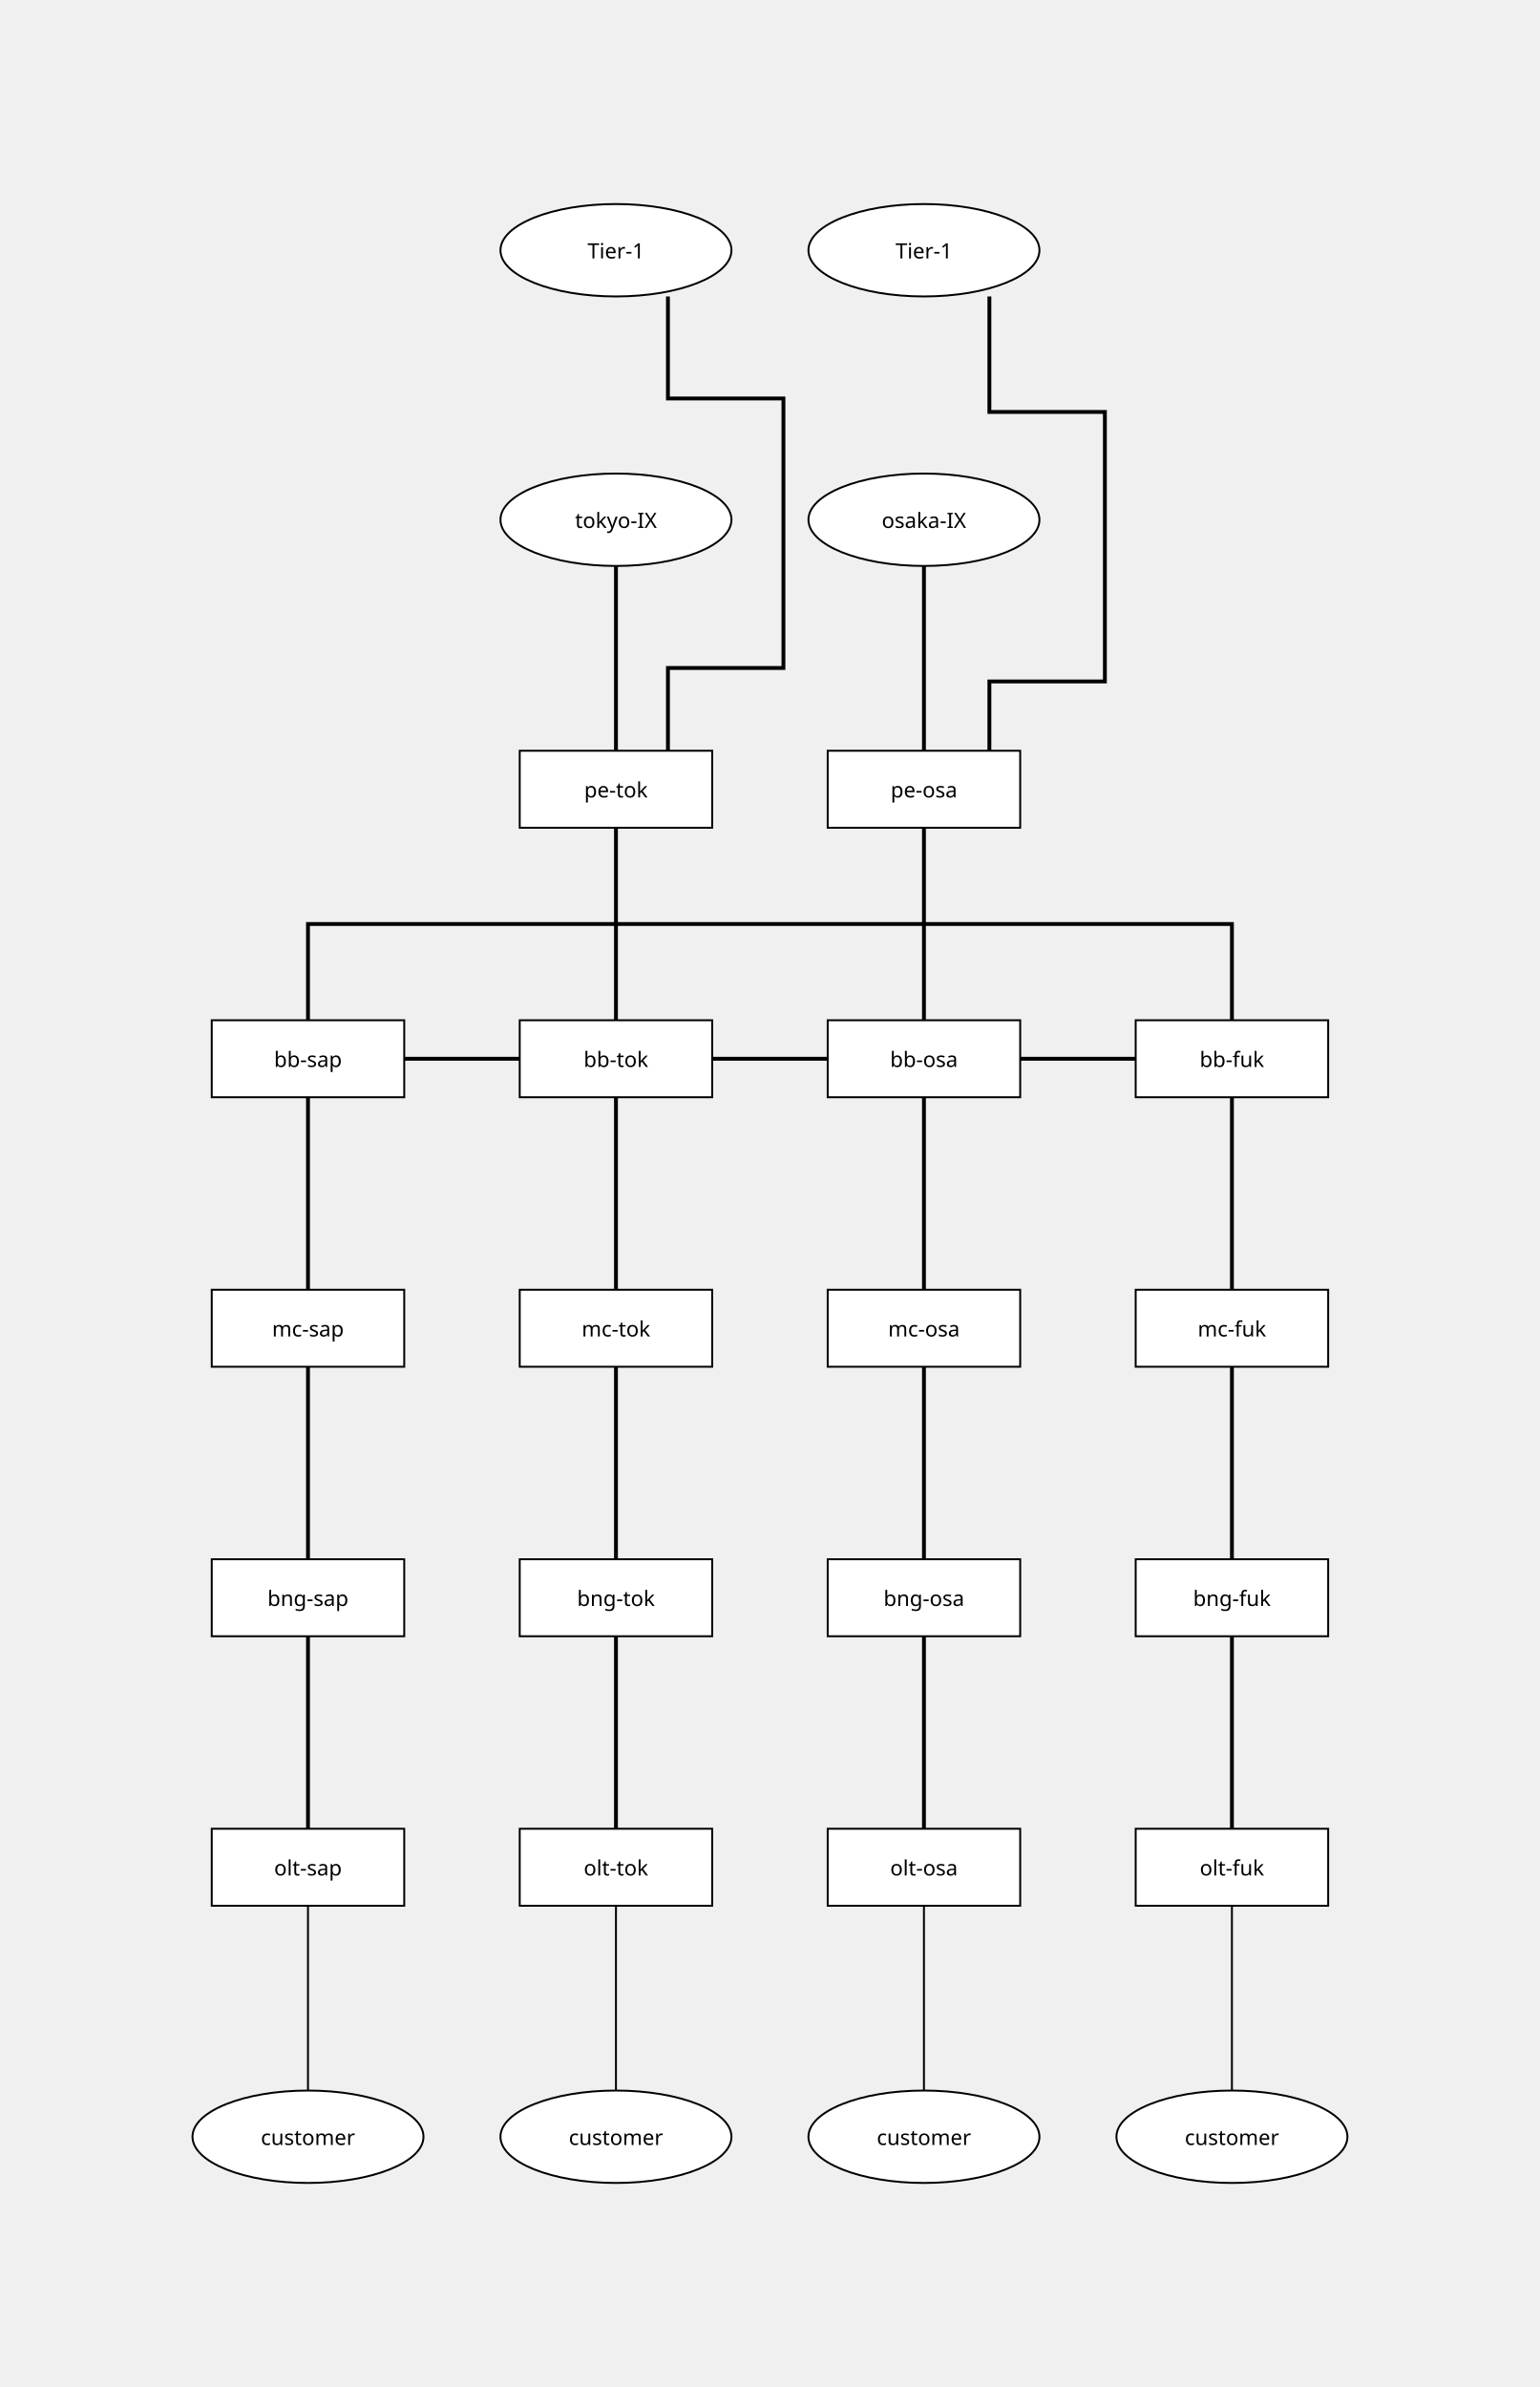
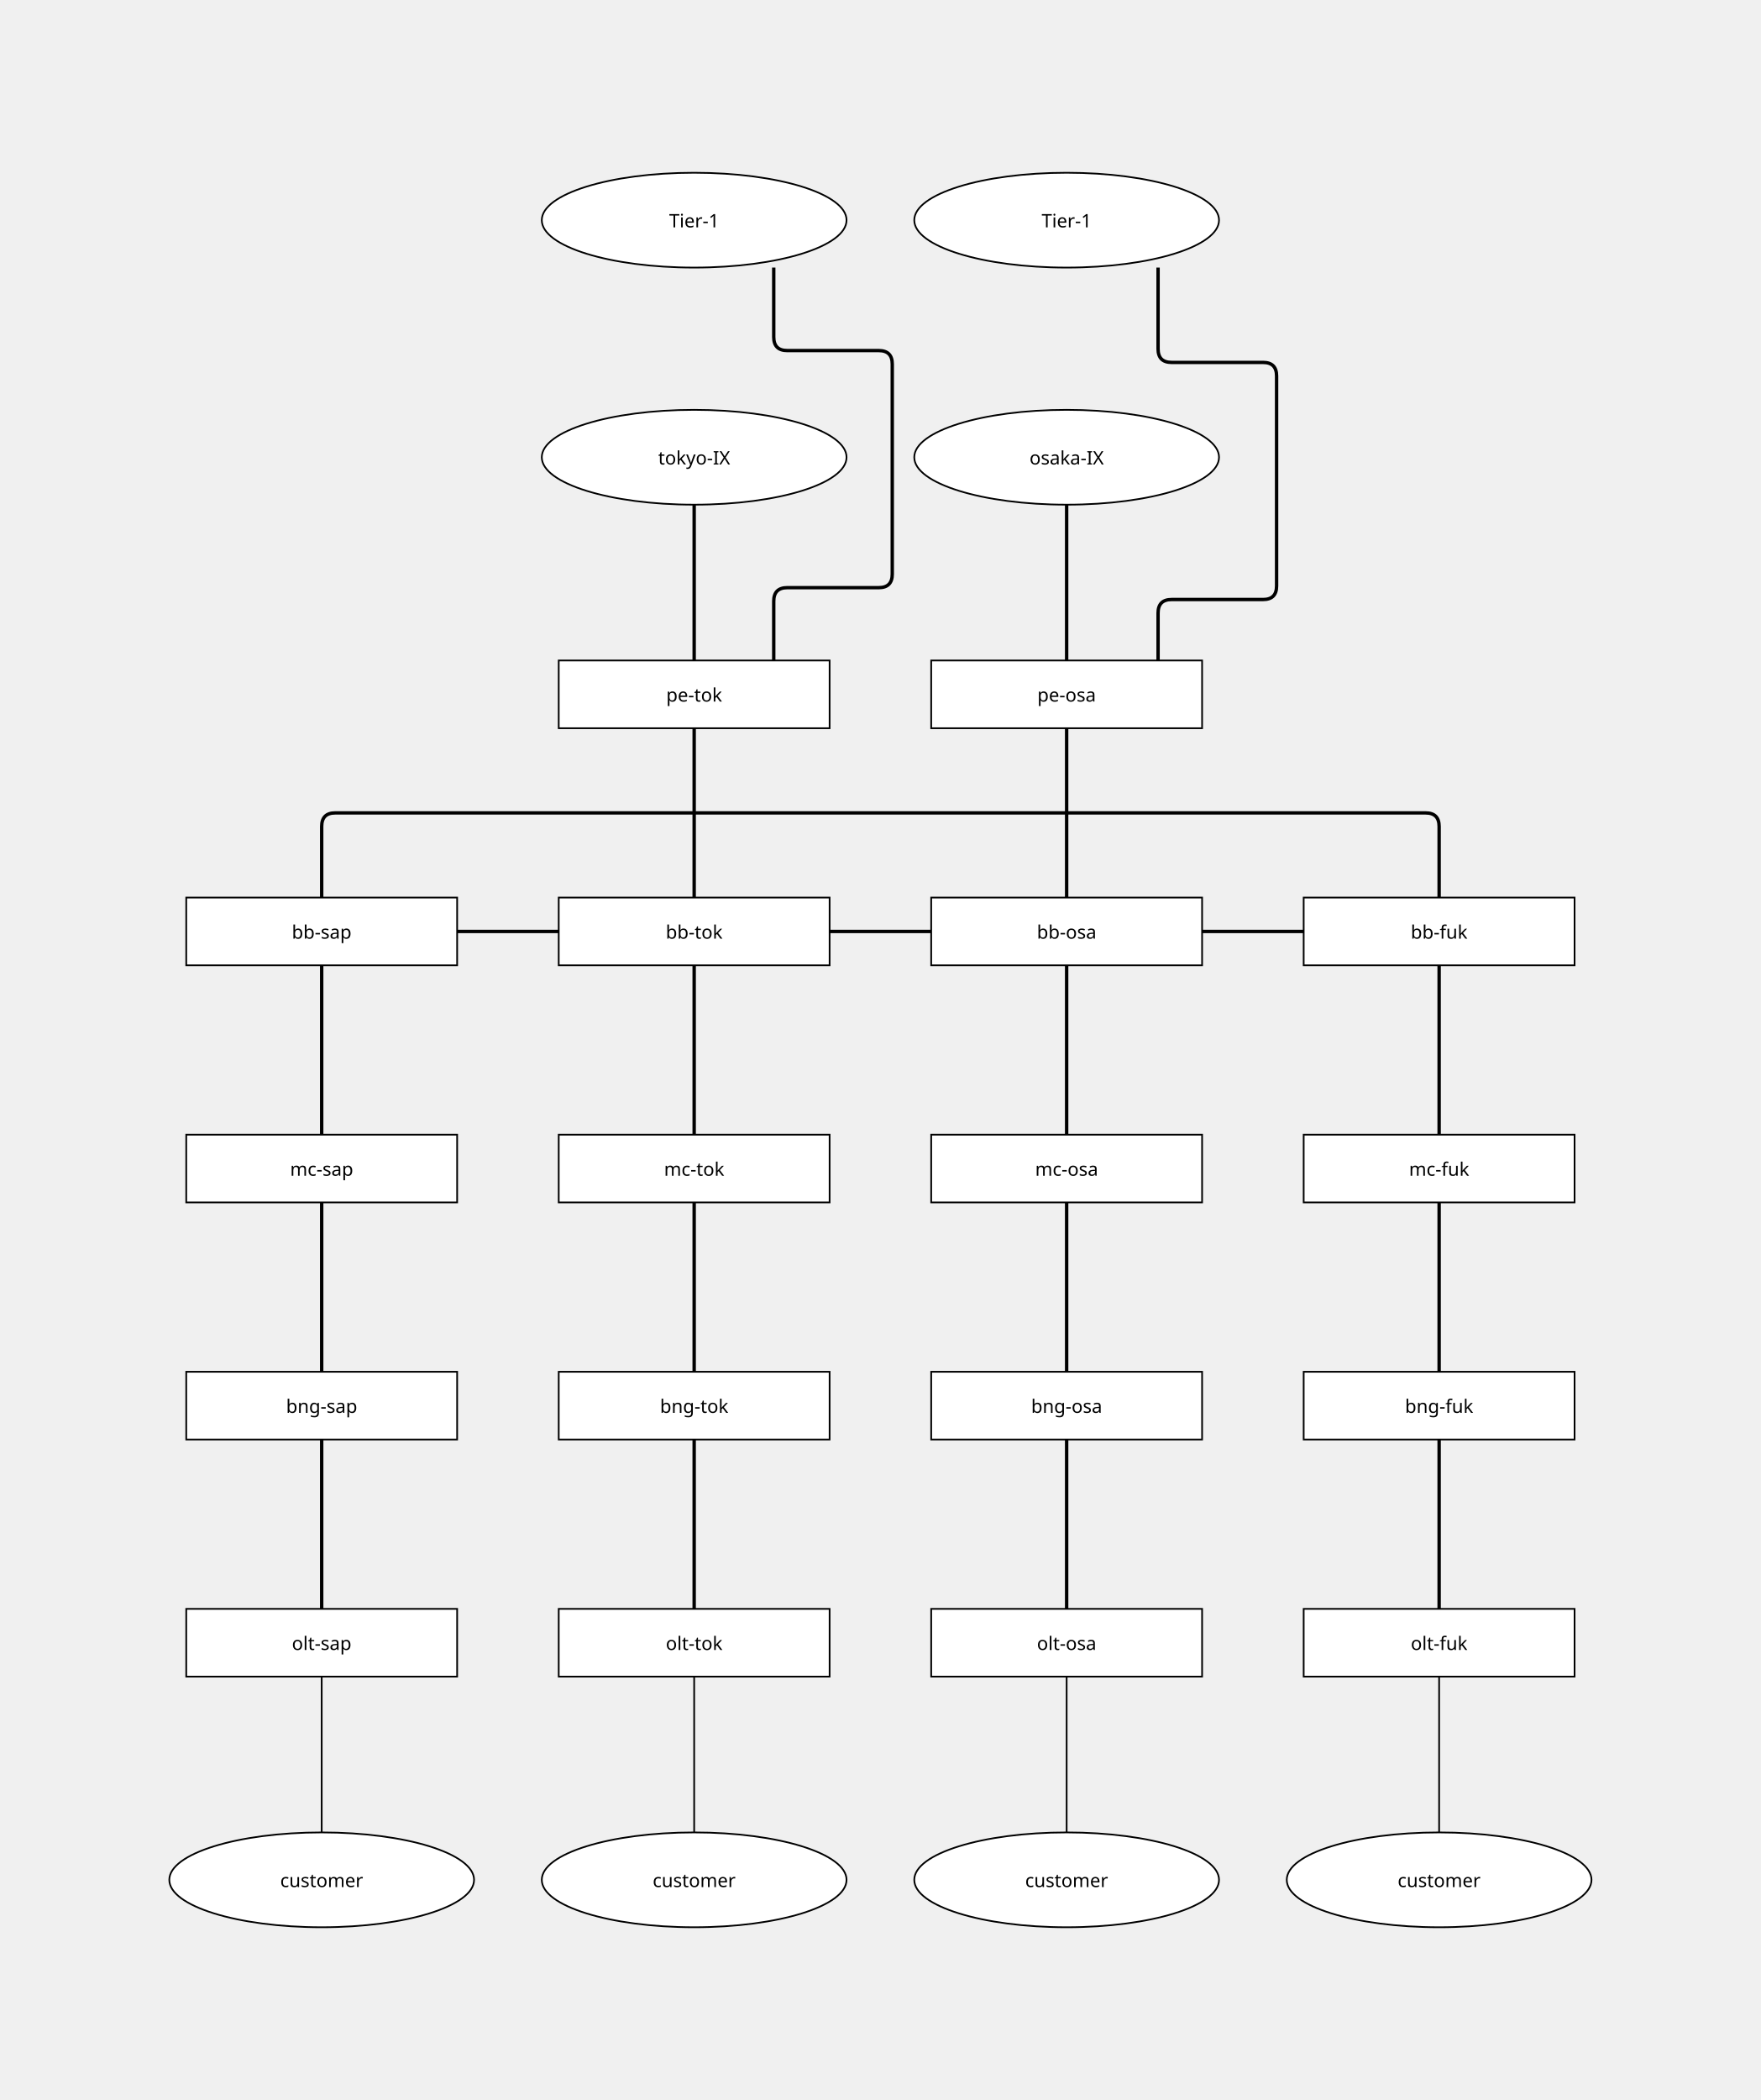
- <svg xmlns="http://www.w3.org/2000/svg" width="800" height="1240" viewBox="0 0 800 1240">
+ <svg xmlns="http://www.w3.org/2000/svg" width="1040" height="1240" viewBox="0 0 1040 1240">
  <style>
    .node { fill: white; stroke: black; stroke-width: 1; }
    .node-label { font-family: sans-serif; font-size: 11px; text-anchor: middle; dominant-baseline: central; }
    .edge { stroke: black; fill: none; }
    .edge-label { font-family: sans-serif; font-size: 10px; text-anchor: middle; }
+     .group { fill: #f2f2f2; stroke: none; }
+     .group-label { font-family: sans-serif; font-size: 11px; fill: #555; }
  </style>
-   <polyline class="edge" points="347,154 347,207 407,207 407,347 347,347 347,390" stroke-width="2" />
-   <polyline class="edge" points="514,154 514,214 574,214 574,354 514,354 514,390" stroke-width="2" />
-   <line class="edge" x1="320" y1="270" x2="320" y2="410" stroke-width="2" />
-   <line class="edge" x1="480" y1="270" x2="480" y2="410" stroke-width="2" />
-   <line class="edge" x1="320" y1="410" x2="320" y2="550" stroke-width="2" />
-   <line class="edge" x1="480" y1="410" x2="480" y2="550" stroke-width="2" />
-   <line class="edge" x1="160" y1="550" x2="320" y2="550" stroke-width="2" />
-   <line class="edge" x1="320" y1="550" x2="480" y2="550" stroke-width="2" />
-   <line class="edge" x1="480" y1="550" x2="640" y2="550" stroke-width="2" />
-   <polyline class="edge" points="640,530 640,480 160,480 160,530" stroke-width="2" />
-   <line class="edge" x1="160" y1="550" x2="160" y2="690" stroke-width="2" />
-   <line class="edge" x1="320" y1="550" x2="320" y2="690" stroke-width="2" />
-   <line class="edge" x1="480" y1="550" x2="480" y2="690" stroke-width="2" />
-   <line class="edge" x1="640" y1="550" x2="640" y2="690" stroke-width="2" />
-   <line class="edge" x1="160" y1="690" x2="160" y2="830" stroke-width="2" />
-   <line class="edge" x1="320" y1="690" x2="320" y2="830" stroke-width="2" />
-   <line class="edge" x1="480" y1="690" x2="480" y2="830" stroke-width="2" />
-   <line class="edge" x1="640" y1="690" x2="640" y2="830" stroke-width="2" />
-   <line class="edge" x1="160" y1="830" x2="160" y2="970" stroke-width="2" />
-   <line class="edge" x1="320" y1="830" x2="320" y2="970" stroke-width="2" />
-   <line class="edge" x1="480" y1="830" x2="480" y2="970" stroke-width="2" />
-   <line class="edge" x1="640" y1="830" x2="640" y2="970" stroke-width="2" />
-   <line class="edge" x1="160" y1="970" x2="160" y2="1110" />
-   <line class="edge" x1="320" y1="970" x2="320" y2="1110" />
-   <line class="edge" x1="480" y1="970" x2="480" y2="1110" />
-   <line class="edge" x1="640" y1="970" x2="640" y2="1110" />
-   <ellipse class="node" cx="320" cy="130" rx="60" ry="24" />
-   <text class="node-label" x="320" y="130">Tier-1</text>
-   <ellipse class="node" cx="480" cy="130" rx="60" ry="24" />
-   <text class="node-label" x="480" y="130">Tier-1</text>
-   <ellipse class="node" cx="320" cy="270" rx="60" ry="24" />
-   <text class="node-label" x="320" y="270">tokyo-IX</text>
-   <ellipse class="node" cx="480" cy="270" rx="60" ry="24" />
-   <text class="node-label" x="480" y="270">osaka-IX</text>
-   <rect class="node" x="270" y="390" width="100" height="40" />
-   <text class="node-label" x="320" y="410">pe-tok</text>
-   <rect class="node" x="430" y="390" width="100" height="40" />
-   <text class="node-label" x="480" y="410">pe-osa</text>
-   <rect class="node" x="110" y="530" width="100" height="40" />
-   <text class="node-label" x="160" y="550">bb-sap</text>
-   <rect class="node" x="270" y="530" width="100" height="40" />
-   <text class="node-label" x="320" y="550">bb-tok</text>
-   <rect class="node" x="430" y="530" width="100" height="40" />
-   <text class="node-label" x="480" y="550">bb-osa</text>
-   <rect class="node" x="590" y="530" width="100" height="40" />
-   <text class="node-label" x="640" y="550">bb-fuk</text>
-   <rect class="node" x="110" y="670" width="100" height="40" />
-   <text class="node-label" x="160" y="690">mc-sap</text>
-   <rect class="node" x="270" y="670" width="100" height="40" />
-   <text class="node-label" x="320" y="690">mc-tok</text>
-   <rect class="node" x="430" y="670" width="100" height="40" />
-   <text class="node-label" x="480" y="690">mc-osa</text>
-   <rect class="node" x="590" y="670" width="100" height="40" />
-   <text class="node-label" x="640" y="690">mc-fuk</text>
-   <rect class="node" x="110" y="810" width="100" height="40" />
-   <text class="node-label" x="160" y="830">bng-sap</text>
-   <rect class="node" x="270" y="810" width="100" height="40" />
-   <text class="node-label" x="320" y="830">bng-tok</text>
-   <rect class="node" x="430" y="810" width="100" height="40" />
-   <text class="node-label" x="480" y="830">bng-osa</text>
-   <rect class="node" x="590" y="810" width="100" height="40" />
-   <text class="node-label" x="640" y="830">bng-fuk</text>
-   <rect class="node" x="110" y="950" width="100" height="40" />
-   <text class="node-label" x="160" y="970">olt-sap</text>
-   <rect class="node" x="270" y="950" width="100" height="40" />
-   <text class="node-label" x="320" y="970">olt-tok</text>
-   <rect class="node" x="430" y="950" width="100" height="40" />
-   <text class="node-label" x="480" y="970">olt-osa</text>
-   <rect class="node" x="590" y="950" width="100" height="40" />
-   <text class="node-label" x="640" y="970">olt-fuk</text>
-   <ellipse class="node" cx="160" cy="1110" rx="60" ry="24" />
-   <text class="node-label" x="160" y="1110">customer</text>
-   <ellipse class="node" cx="320" cy="1110" rx="60" ry="24" />
-   <text class="node-label" x="320" y="1110">customer</text>
-   <ellipse class="node" cx="480" cy="1110" rx="60" ry="24" />
-   <text class="node-label" x="480" y="1110">customer</text>
-   <ellipse class="node" cx="640" cy="1110" rx="60" ry="24" />
-   <text class="node-label" x="640" y="1110">customer</text>
+   <path class="edge" d="M457,158 L457,199 Q457,207 465,207 L519,207 Q527,207 527,215 L527,339 Q527,347 519,347 L465,347 Q457,347 457,355 L457,390" stroke-width="2" />
+   <path class="edge" d="M684,158 L684,206 Q684,214 692,214 L746,214 Q754,214 754,222 L754,346 Q754,354 746,354 L692,354 Q684,354 684,362 L684,390" stroke-width="2" />
+   <line class="edge" x1="410" y1="270" x2="410" y2="410" stroke-width="2" />
+   <line class="edge" x1="630" y1="270" x2="630" y2="410" stroke-width="2" />
+   <line class="edge" x1="410" y1="410" x2="410" y2="550" stroke-width="2" />
+   <line class="edge" x1="630" y1="410" x2="630" y2="550" stroke-width="2" />
+   <line class="edge" x1="190" y1="550" x2="410" y2="550" stroke-width="2" />
+   <line class="edge" x1="410" y1="550" x2="630" y2="550" stroke-width="2" />
+   <line class="edge" x1="630" y1="550" x2="850" y2="550" stroke-width="2" />
+   <path class="edge" d="M850,530 L850,488 Q850,480 842,480 L198,480 Q190,480 190,488 L190,530" stroke-width="2" />
+   <line class="edge" x1="190" y1="550" x2="190" y2="690" stroke-width="2" />
+   <line class="edge" x1="410" y1="550" x2="410" y2="690" stroke-width="2" />
+   <line class="edge" x1="630" y1="550" x2="630" y2="690" stroke-width="2" />
+   <line class="edge" x1="850" y1="550" x2="850" y2="690" stroke-width="2" />
+   <line class="edge" x1="190" y1="690" x2="190" y2="830" stroke-width="2" />
+   <line class="edge" x1="410" y1="690" x2="410" y2="830" stroke-width="2" />
+   <line class="edge" x1="630" y1="690" x2="630" y2="830" stroke-width="2" />
+   <line class="edge" x1="850" y1="690" x2="850" y2="830" stroke-width="2" />
+   <line class="edge" x1="190" y1="830" x2="190" y2="970" stroke-width="2" />
+   <line class="edge" x1="410" y1="830" x2="410" y2="970" stroke-width="2" />
+   <line class="edge" x1="630" y1="830" x2="630" y2="970" stroke-width="2" />
+   <line class="edge" x1="850" y1="830" x2="850" y2="970" stroke-width="2" />
+   <line class="edge" x1="190" y1="970" x2="190" y2="1110" />
+   <line class="edge" x1="410" y1="970" x2="410" y2="1110" />
+   <line class="edge" x1="630" y1="970" x2="630" y2="1110" />
+   <line class="edge" x1="850" y1="970" x2="850" y2="1110" />
+   <ellipse class="node" cx="410" cy="130" rx="90" ry="28" />
+   <text class="node-label" x="410" y="130">Tier-1</text>
+   <ellipse class="node" cx="630" cy="130" rx="90" ry="28" />
+   <text class="node-label" x="630" y="130">Tier-1</text>
+   <ellipse class="node" cx="410" cy="270" rx="90" ry="28" />
+   <text class="node-label" x="410" y="270">tokyo-IX</text>
+   <ellipse class="node" cx="630" cy="270" rx="90" ry="28" />
+   <text class="node-label" x="630" y="270">osaka-IX</text>
+   <rect class="node" x="330" y="390" width="160" height="40" />
+   <text class="node-label" x="410" y="410">pe-tok</text>
+   <rect class="node" x="550" y="390" width="160" height="40" />
+   <text class="node-label" x="630" y="410">pe-osa</text>
+   <rect class="node" x="110" y="530" width="160" height="40" />
+   <text class="node-label" x="190" y="550">bb-sap</text>
+   <rect class="node" x="330" y="530" width="160" height="40" />
+   <text class="node-label" x="410" y="550">bb-tok</text>
+   <rect class="node" x="550" y="530" width="160" height="40" />
+   <text class="node-label" x="630" y="550">bb-osa</text>
+   <rect class="node" x="770" y="530" width="160" height="40" />
+   <text class="node-label" x="850" y="550">bb-fuk</text>
+   <rect class="node" x="110" y="670" width="160" height="40" />
+   <text class="node-label" x="190" y="690">mc-sap</text>
+   <rect class="node" x="330" y="670" width="160" height="40" />
+   <text class="node-label" x="410" y="690">mc-tok</text>
+   <rect class="node" x="550" y="670" width="160" height="40" />
+   <text class="node-label" x="630" y="690">mc-osa</text>
+   <rect class="node" x="770" y="670" width="160" height="40" />
+   <text class="node-label" x="850" y="690">mc-fuk</text>
+   <rect class="node" x="110" y="810" width="160" height="40" />
+   <text class="node-label" x="190" y="830">bng-sap</text>
+   <rect class="node" x="330" y="810" width="160" height="40" />
+   <text class="node-label" x="410" y="830">bng-tok</text>
+   <rect class="node" x="550" y="810" width="160" height="40" />
+   <text class="node-label" x="630" y="830">bng-osa</text>
+   <rect class="node" x="770" y="810" width="160" height="40" />
+   <text class="node-label" x="850" y="830">bng-fuk</text>
+   <rect class="node" x="110" y="950" width="160" height="40" />
+   <text class="node-label" x="190" y="970">olt-sap</text>
+   <rect class="node" x="330" y="950" width="160" height="40" />
+   <text class="node-label" x="410" y="970">olt-tok</text>
+   <rect class="node" x="550" y="950" width="160" height="40" />
+   <text class="node-label" x="630" y="970">olt-osa</text>
+   <rect class="node" x="770" y="950" width="160" height="40" />
+   <text class="node-label" x="850" y="970">olt-fuk</text>
+   <ellipse class="node" cx="190" cy="1110" rx="90" ry="28" />
+   <text class="node-label" x="190" y="1110">customer</text>
+   <ellipse class="node" cx="410" cy="1110" rx="90" ry="28" />
+   <text class="node-label" x="410" y="1110">customer</text>
+   <ellipse class="node" cx="630" cy="1110" rx="90" ry="28" />
+   <text class="node-label" x="630" y="1110">customer</text>
+   <ellipse class="node" cx="850" cy="1110" rx="90" ry="28" />
+   <text class="node-label" x="850" y="1110">customer</text>
</svg>
